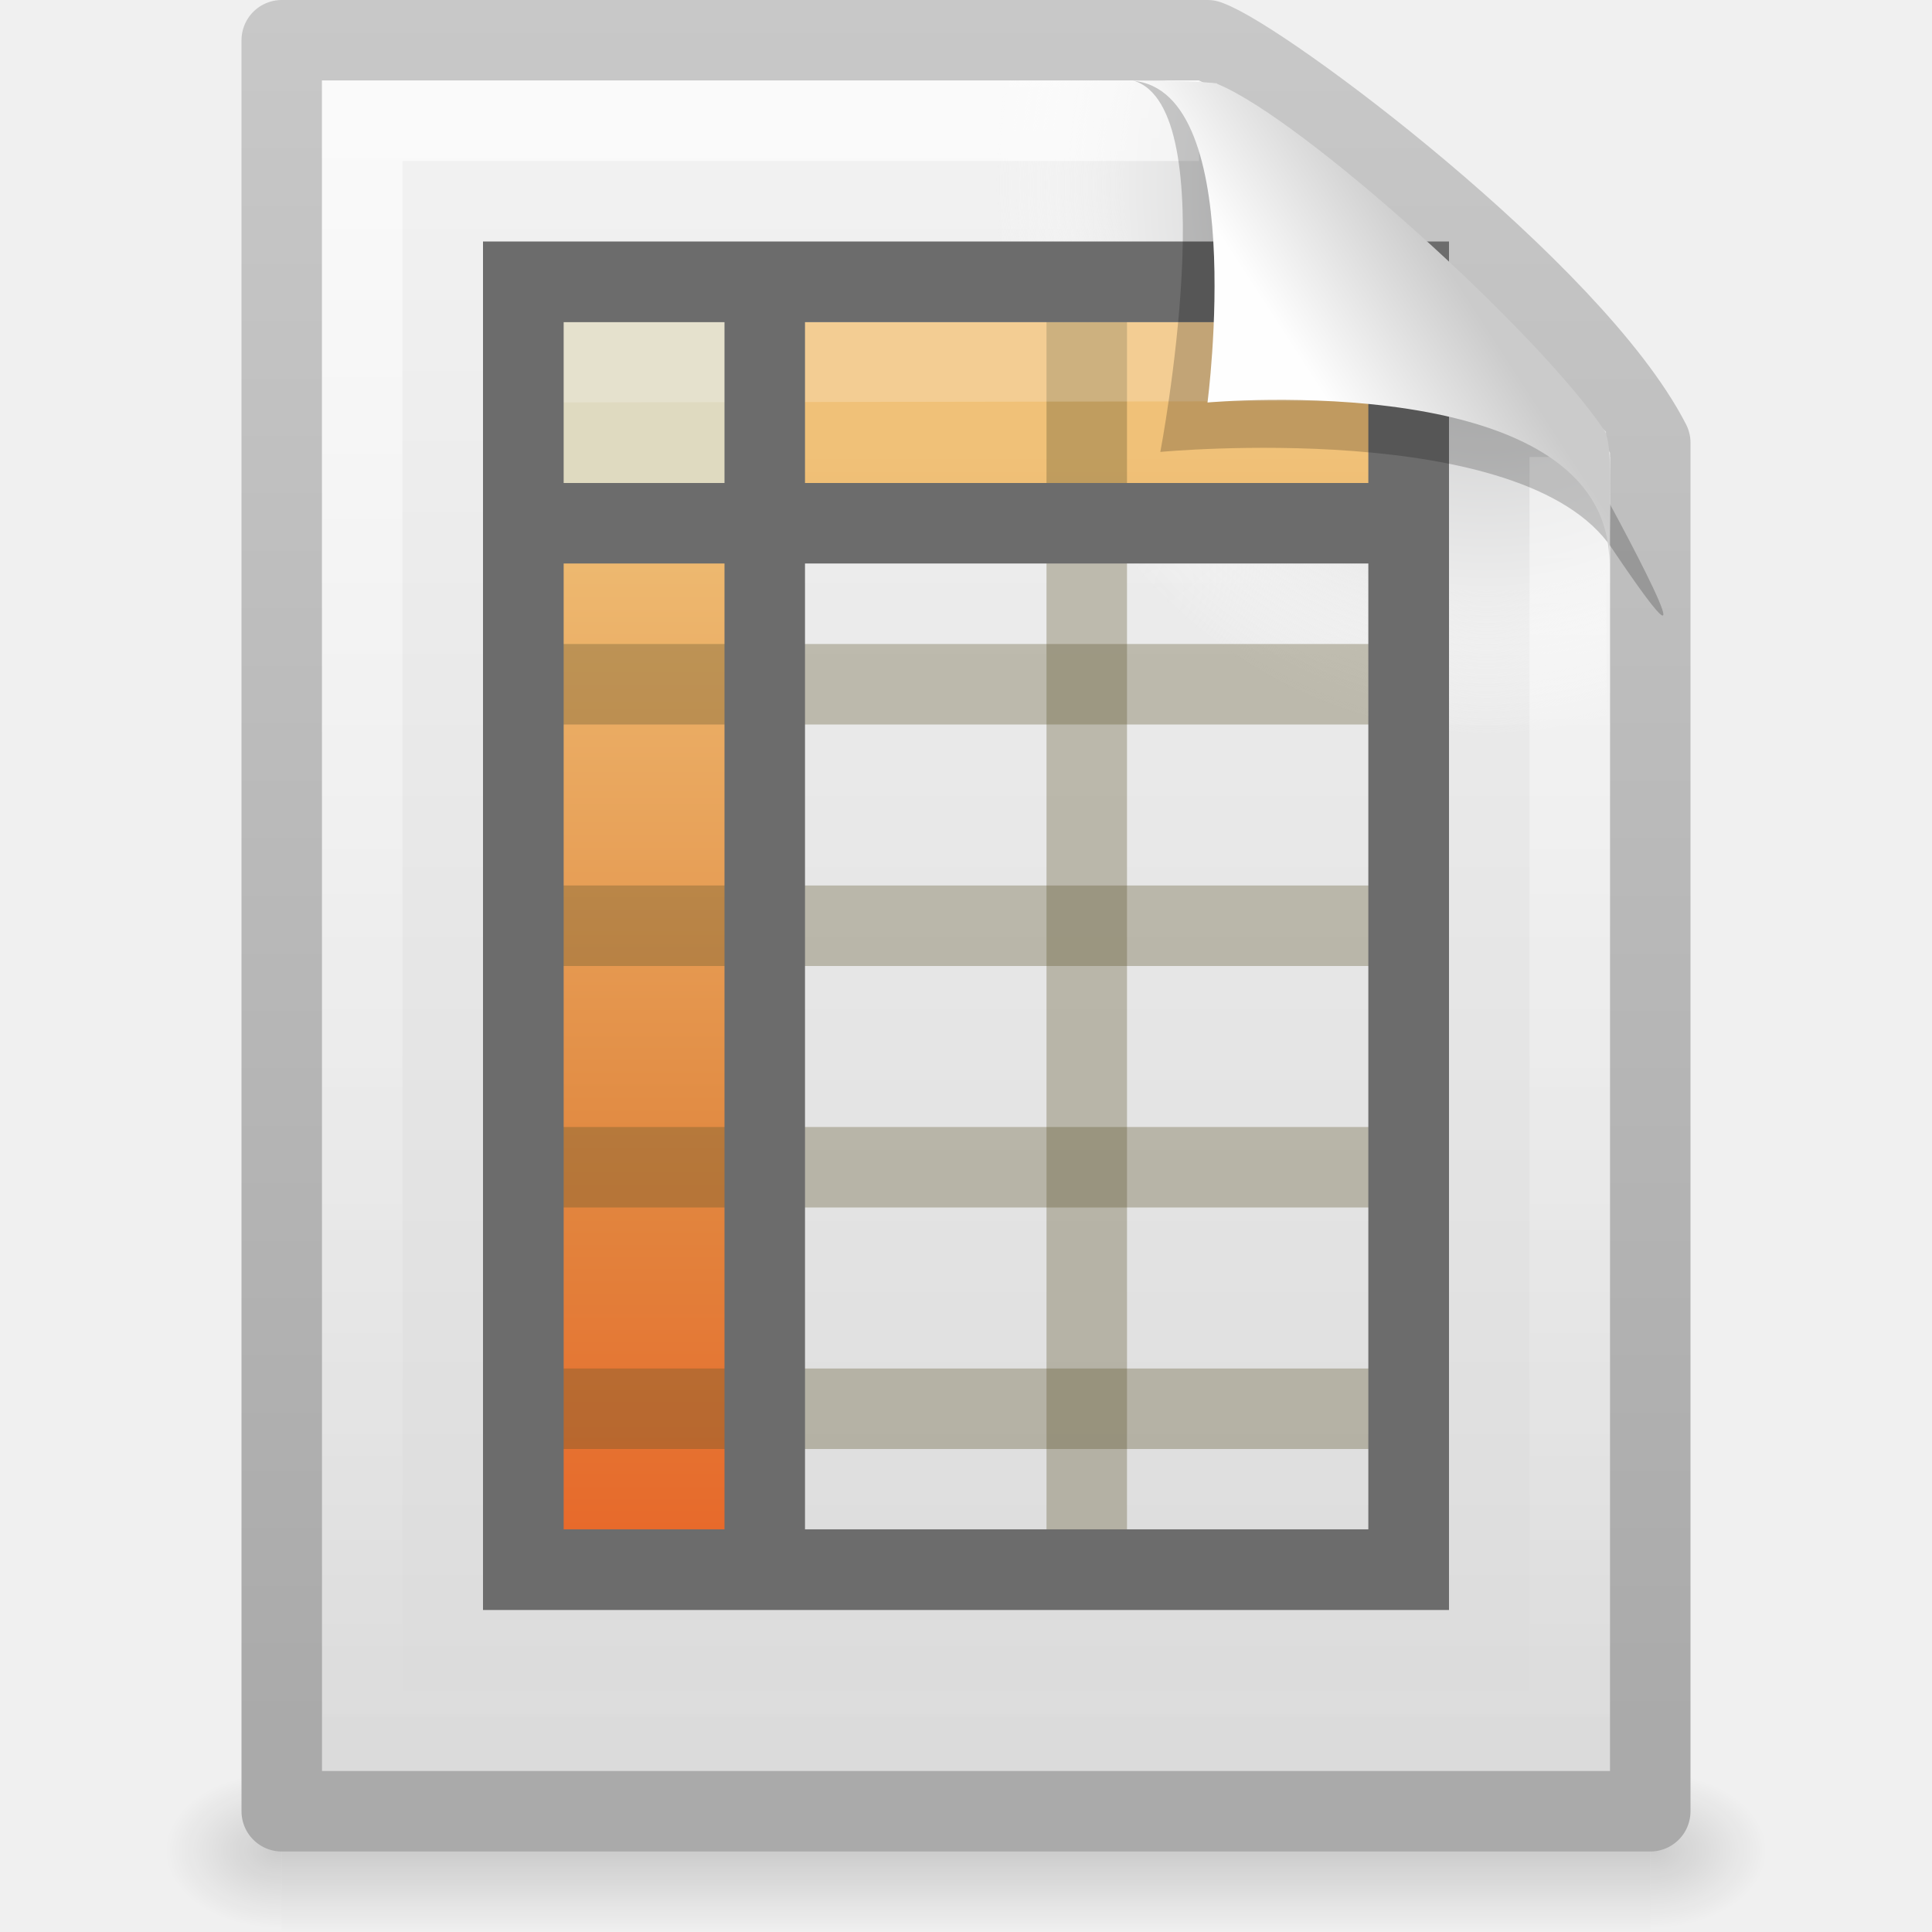
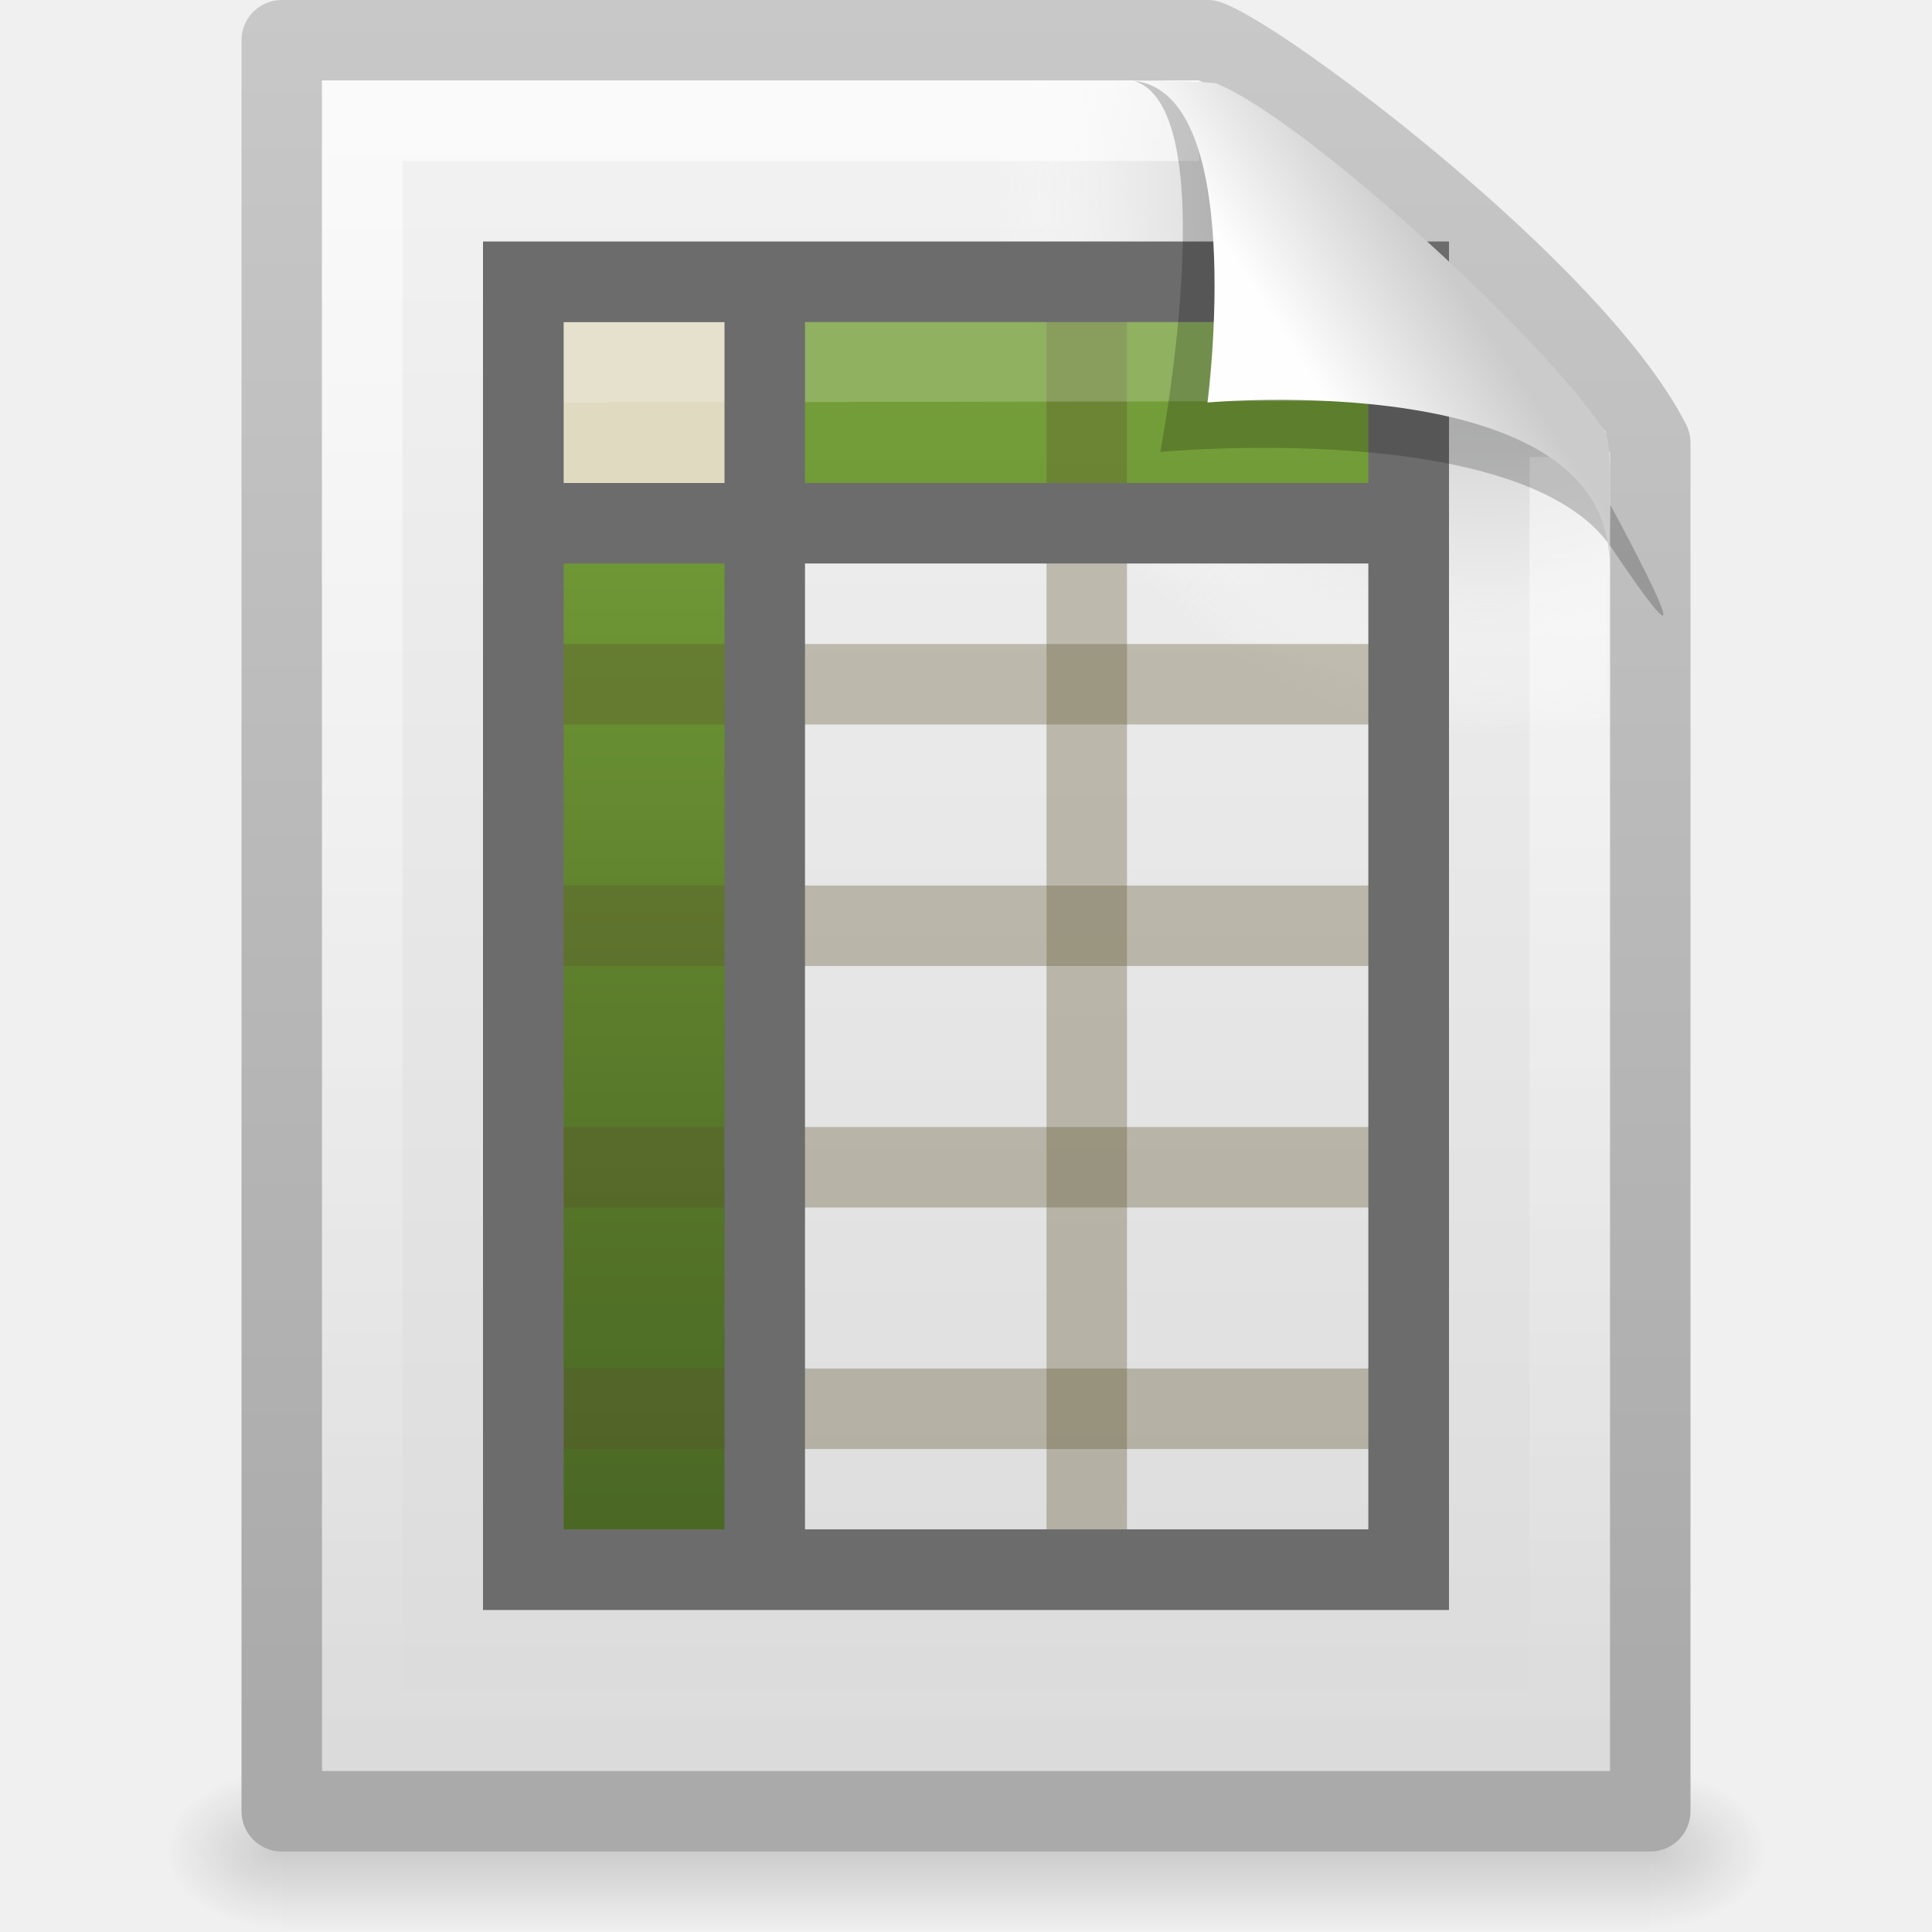
- <svg xmlns="http://www.w3.org/2000/svg" xmlns:xlink="http://www.w3.org/1999/xlink" width="24" height="24" id="svg3866" version="1.1">
+ <svg xmlns="http://www.w3.org/2000/svg" xmlns:xlink="http://www.w3.org/1999/xlink" id="svg3866" height="24" width="24" version="1.1">
  <defs id="defs3868">
-     <linearGradient xlink:href="#linearGradient8589" id="linearGradient2973" gradientUnits="userSpaceOnUse" gradientTransform="matrix(0.4778466,0,0,0.5524833,0.3722548,-8.076128)" x1="32.892" y1="8.059" x2="36.358" y2="5.457" />
-     <linearGradient id="linearGradient8589">
-       <stop id="stop8591" style="stop-color:#fefefe;stop-opacity:1" offset="0" />
-       <stop id="stop8593" style="stop-color:#cbcbcb;stop-opacity:1" offset="1" />
+     <linearGradient id="linearGradient2973" y2="5.457" gradientUnits="userSpaceOnUse" x2="36.358" gradientTransform="matrix(.47785 0 0 .55248 .37225 -8.0761)" y1="8.059" x1="32.892">
+       <stop id="stop8591" style="stop-color:#fefefe" offset="0" />
+       <stop id="stop8593" style="stop-color:#cbcbcb" offset="1" />
    </linearGradient>
-     <linearGradient xlink:href="#linearGradient7012-661-145-733-759-865-745-661-970-94" id="linearGradient3785" gradientUnits="userSpaceOnUse" gradientTransform="matrix(0.5348003,0,0,0.5105348,0.215046,-8.723506)" x1="19.515" y1="12.443" x2="19.515" y2="46.562" />
-     <linearGradient id="linearGradient7012-661-145-733-759-865-745-661-970-94">
-       <stop id="stop3618" style="stop-color:#f0c178;stop-opacity:1" offset="0" />
-       <stop id="stop3270" style="stop-color:#e18941;stop-opacity:1" offset="0.5" />
-       <stop id="stop3620" style="stop-color:#ec4f18;stop-opacity:1" offset="1" />
+     <linearGradient id="linearGradient3785" y2="46.562" gradientUnits="userSpaceOnUse" x2="19.515" gradientTransform="matrix(.5348 0 0 .51053 .21505 -8.7235)" y1="12.443" x1="19.515">
+       <stop id="stop3618" style="stop-color:#739D38" offset="0" />
+       <stop id="stop3270" style="stop-color:#567629" offset=".5" />
+       <stop id="stop3620" style="stop-color:#405C20" offset="1" />
    </linearGradient>
-     <linearGradient xlink:href="#linearGradient3211" id="linearGradient2993" gradientUnits="userSpaceOnUse" gradientTransform="matrix(0.4545444,0,0,0.4651153,1.090934,-7.662771)" x1="24" y1="2" x2="24" y2="46.017" />
-     <linearGradient id="linearGradient3211">
-       <stop id="stop3213" style="stop-color:#ffffff;stop-opacity:1" offset="0" />
-       <stop id="stop3215" style="stop-color:#ffffff;stop-opacity:0" offset="1" />
+     <linearGradient id="linearGradient2993" y2="46.017" gradientUnits="userSpaceOnUse" x2="24" gradientTransform="matrix(.45454 0 0 .46512 1.0909 -7.6628)" y1="2" x1="24">
+       <stop id="stop3213" style="stop-color:#fff" offset="0" />
+       <stop id="stop3215" style="stop-color:#fff;stop-opacity:0" offset="1" />
    </linearGradient>
-     <radialGradient xlink:href="#XMLID_8_" id="radialGradient2996" gradientUnits="userSpaceOnUse" gradientTransform="matrix(0.1702128,0,0,-0.1907226,1.106383,15.7165)" cx="102" cy="112.305" r="139.559" />
-     <radialGradient cx="102" cy="112.305" r="139.559" id="XMLID_8_" gradientUnits="userSpaceOnUse">
-       <stop id="stop41" style="stop-color:#b7b8b9;stop-opacity:1" offset="0" />
-       <stop id="stop47" style="stop-color:#ececec;stop-opacity:1" offset="0.189" />
-       <stop id="stop49" style="stop-color:#fafafa;stop-opacity:0" offset="0.257" />
-       <stop id="stop51" style="stop-color:#ffffff;stop-opacity:0" offset="0.301" />
-       <stop id="stop53" style="stop-color:#fafafa;stop-opacity:0" offset="0.531" />
-       <stop id="stop55" style="stop-color:#ebecec;stop-opacity:0" offset="0.845" />
+     <radialGradient id="radialGradient2996" gradientUnits="userSpaceOnUse" cy="112.3" cx="102" gradientTransform="matrix(.17021 0 0 -.19072 1.1064 15.717)" r="139.56">
+       <stop id="stop41" style="stop-color:#b7b8b9" offset="0" />
+       <stop id="stop47" style="stop-color:#ececec" offset=".189" />
+       <stop id="stop49" style="stop-color:#fafafa;stop-opacity:0" offset=".257" />
+       <stop id="stop51" style="stop-color:#fff;stop-opacity:0" offset=".301" />
+       <stop id="stop53" style="stop-color:#fafafa;stop-opacity:0" offset=".531" />
+       <stop id="stop55" style="stop-color:#ebecec;stop-opacity:0" offset=".845" />
      <stop id="stop57" style="stop-color:#e1e2e3;stop-opacity:0" offset="1" />
    </radialGradient>
-     <linearGradient xlink:href="#linearGradient3600" id="linearGradient2999" gradientUnits="userSpaceOnUse" gradientTransform="matrix(0.4857154,0,0,0.4780255,0.3428305,-8.70595)" x1="25.132" y1="0.985" x2="25.132" y2="47.013" />
-     <linearGradient id="linearGradient3600">
-       <stop id="stop3602" style="stop-color:#f4f4f4;stop-opacity:1" offset="0" />
-       <stop id="stop3604" style="stop-color:#dbdbdb;stop-opacity:1" offset="1" />
+     <linearGradient id="linearGradient2999" y2="47.013" gradientUnits="userSpaceOnUse" x2="25.132" gradientTransform="matrix(.48572 0 0 .47803 .34283 -8.706)" y1=".985" x1="25.132">
+       <stop id="stop3602" style="stop-color:#f4f4f4" offset="0" />
+       <stop id="stop3604" style="stop-color:#dbdbdb" offset="1" />
    </linearGradient>
-     <linearGradient xlink:href="#linearGradient3104" id="linearGradient3001" gradientUnits="userSpaceOnUse" gradientTransform="matrix(0.3922135,0,0,0.4473607,29.19929,-9.2387)" x1="-51.786" y1="50.786" x2="-51.786" y2="2.906" />
-     <linearGradient id="linearGradient3104">
-       <stop id="stop3106" style="stop-color:#aaaaaa;stop-opacity:1" offset="0" />
-       <stop id="stop3108" style="stop-color:#c8c8c8;stop-opacity:1" offset="1" />
+     <linearGradient id="linearGradient3001" y2="2.906" gradientUnits="userSpaceOnUse" x2="-51.786" gradientTransform="matrix(.39221 0 0 .44736 29.199 -9.2387)" y1="50.786" x1="-51.786">
+       <stop id="stop3106" style="stop-color:#aaa" offset="0" />
+       <stop id="stop3108" style="stop-color:#c8c8c8" offset="1" />
    </linearGradient>
-     <radialGradient xlink:href="#linearGradient5060" id="radialGradient3004" gradientUnits="userSpaceOnUse" gradientTransform="matrix(0.01204859,0,0,0.00823529,13.23879,10.98057)" cx="605.714" cy="486.648" fx="605.714" fy="486.648" r="117.143" />
+     <radialGradient id="radialGradient3004" xlink:href="#linearGradient5060" gradientUnits="userSpaceOnUse" cy="486.65" cx="605.71" gradientTransform="matrix(.012049 0 0 .0082353 13.239 10.981)" r="117.14" />
    <linearGradient id="linearGradient5060">
-       <stop id="stop5062" style="stop-color:#000000;stop-opacity:1" offset="0" />
-       <stop id="stop5064" style="stop-color:#000000;stop-opacity:0" offset="1" />
+       <stop id="stop5062" offset="0" />
+       <stop id="stop5064" style="stop-opacity:0" offset="1" />
    </linearGradient>
-     <radialGradient xlink:href="#linearGradient5060" id="radialGradient3007" gradientUnits="userSpaceOnUse" gradientTransform="matrix(-0.01204859,0,0,0.00823529,10.76121,10.98057)" cx="605.714" cy="486.648" fx="605.714" fy="486.648" r="117.143" />
-     <linearGradient id="linearGradient5048">
-       <stop id="stop5050" style="stop-color:#000000;stop-opacity:0" offset="0" />
-       <stop id="stop5056" style="stop-color:#000000;stop-opacity:1" offset="0.5" />
-       <stop id="stop5052" style="stop-color:#000000;stop-opacity:0" offset="1" />
+     <radialGradient id="radialGradient3007" xlink:href="#linearGradient5060" gradientUnits="userSpaceOnUse" cy="486.65" cx="605.71" gradientTransform="matrix(-.012049 0 0 .0082353 10.761 10.981)" r="117.14" />
+     <linearGradient id="linearGradient3864" y2="609.51" gradientUnits="userSpaceOnUse" y1="366.65" gradientTransform="matrix(.035207 0 0 .0082353 -.72485 10.981)" x2="302.86" x1="302.86">
+       <stop id="stop5050" style="stop-opacity:0" offset="0" />
+       <stop id="stop5056" offset=".5" />
+       <stop id="stop5052" style="stop-opacity:0" offset="1" />
    </linearGradient>
-     <linearGradient y2="609.505" x2="302.857" y1="366.648" x1="302.857" gradientTransform="matrix(0.0352071,0,0,0.00823529,-0.724852,10.98055)" gradientUnits="userSpaceOnUse" id="linearGradient3864" xlink:href="#linearGradient5048" />
  </defs>
  <g id="layer1" transform="translate(0,8)">
-     <rect style="opacity:0.15;fill:url(#linearGradient3864);fill-opacity:1;fill-rule:nonzero;stroke:none;stroke-width:1;marker:none;visibility:visible;display:inline;overflow:visible" id="rect2879" y="14" x="3.5" height="2" width="17" />
-     <path style="opacity:0.15;fill:url(#radialGradient3007);fill-opacity:1;fill-rule:nonzero;stroke:none;stroke-width:1;marker:none;visibility:visible;display:inline;overflow:visible" id="path2881" d="m 3.5,14 c 0,0 0,2 0,2 C 2.88,16.004 2,15.552 2,15 2,14.448 2.692,14 3.5,14 z" />
-     <path style="opacity:0.15;fill:url(#radialGradient3004);fill-opacity:1;fill-rule:nonzero;stroke:none;stroke-width:1;marker:none;visibility:visible;display:inline;overflow:visible" id="path2883" d="m 20.5,14 c 0,0 0,2 0,2 0.62,0.004 1.5,-0.448 1.5,-1 0,-0.552 -0.692,-1 -1.5,-1 z" />
-     <path style="fill:url(#linearGradient2999);fill-opacity:1;stroke:url(#linearGradient3001);stroke-width:1;stroke-linecap:butt;stroke-linejoin:round;stroke-miterlimit:4;stroke-opacity:1;stroke-dasharray:none;stroke-dashoffset:0;display:inline" id="path4160" d="m 3.5,-7.5 c 3.896,0 7.604,0 11.5,0 0.683,0.237 4.541,3.128 5.5,5 0,5.729 3.9e-5,11.271 3.9e-5,17 -5.667,0 -11.333,0 -17,0 0,-7.333 0,-14.667 0,-22 z" />
-     <path style="fill:url(#radialGradient2996);fill-opacity:1" id="path4191" d="M 4.17,14 C 4.076,14 4,13.914 4,13.809 L 4,-6.789 c 0,-0.105 0.076,-0.191 0.17,-0.191 3.521,0.053 7.424,-0.079 10.941,0.013 L 19.95,-2.639 20,13.809 C 20,13.914 19.924,14 19.83,14 L 4.17,14 z" />
-     <path style="opacity:0.6;fill:none;stroke:url(#linearGradient2993);stroke-width:1;stroke-linecap:butt;stroke-linejoin:miter;stroke-miterlimit:4;stroke-opacity:1;stroke-dasharray:none;stroke-dashoffset:0;display:inline" id="path2435" d="m 19.5,-2.323 c 0,5.208 0,10.615 0,15.823 -5,0 -10,0 -15,0 0,-6.667 0,-13.333 0,-20 3.437,0 6.956,0 10.394,0" />
-     <path style="fill:url(#linearGradient3785);fill-opacity:1;stroke:none;display:inline" d="m 9,-4 0,1.75 -2.438,0 0,13.688 3.094,0 0,-13.438 8.344,0 0,-2 -9,0 z" id="path6928" />
-     <path style="fill:none;stroke:#5d542c;stroke-width:1;stroke-linecap:butt;stroke-linejoin:miter;stroke-miterlimit:4;stroke-opacity:0.325;stroke-dasharray:none;display:inline" id="path3595" d="m 13.5,-4.431 0,15.931" />
-     <path style="fill:none;stroke:#6c6c6c;stroke-width:1;stroke-linecap:butt;stroke-linejoin:miter;stroke-miterlimit:4;stroke-opacity:1;stroke-dasharray:none;display:inline" id="path3605" d="m 17.5,-1.5 -11.001,0" />
-     <rect style="fill:#dfdac0;fill-opacity:1;stroke:none;display:inline" id="rect3775" y="-4.075" x="6" height="2.075" width="3.079" />
-     <path style="fill:none;stroke:#5d542c;stroke-width:1;stroke-linecap:butt;stroke-linejoin:miter;stroke-miterlimit:4;stroke-opacity:0.325;stroke-dasharray:none;display:inline" id="path3607" d="m 17.5,0.5 -11,0" />
-     <path style="fill:none;stroke:#5d542c;stroke-width:1;stroke-linecap:butt;stroke-linejoin:miter;stroke-miterlimit:4;stroke-opacity:0.325;stroke-dasharray:none;display:inline" id="path3597" d="m 17.5,3.5 -11,0" />
-     <path style="fill:none;stroke:#5d542c;stroke-width:1;stroke-linecap:butt;stroke-linejoin:miter;stroke-miterlimit:4;stroke-opacity:0.325;stroke-dasharray:none;display:inline" id="path3609" d="m 17.5,6.5 -11,0" />
-     <path style="fill:none;stroke:#5d542c;stroke-width:1;stroke-linecap:butt;stroke-linejoin:miter;stroke-miterlimit:4;stroke-opacity:0.325;stroke-dasharray:none;display:inline" id="path3611" d="m 17.5,9.5 -11,0" />
-     <path style="opacity:0.2;fill:#ffffff;fill-rule:evenodd;stroke:#ffffff;stroke-width:1;stroke-linecap:square;stroke-linejoin:round;stroke-miterlimit:4;stroke-opacity:1;stroke-dasharray:none;display:inline" id="path4743" d="m 6.5,-3.5 11,-0.019" />
-     <path style="fill:none;stroke:#6c6c6c;stroke-width:1;stroke-linecap:butt;stroke-linejoin:miter;stroke-miterlimit:4;stroke-opacity:1;stroke-dasharray:none;display:inline" id="path3593" d="M 9.5,-4.431 9.5,11.5" />
-     <rect style="fill:none;stroke:#6c6c6c;stroke-width:1.002;stroke-linecap:square;stroke-linejoin:miter;stroke-miterlimit:4;stroke-opacity:1;stroke-dasharray:none;stroke-dashoffset:0;display:inline" id="rect3580" y="-4.499" x="6.501" height="15.998" width="10.998" />
-     <path style="opacity:0.2;fill:#000000;fill-opacity:1;fill-rule:evenodd;stroke:none;display:inline" id="path3370" d="m 14.075,-7 c 1.156,0.329 0.339,4.614 0.339,4.614 0,0 4.515,-0.428 5.608,1.195 1.489,2.212 -0.068,-0.635 -0.173,-0.822 -0.756,-1.34 -3.866,-4.547 -5.045,-4.941 -0.088,-0.029 -0.284,-0.046 -0.728,-0.046 z" />
-     <path style="fill:url(#linearGradient2973);fill-opacity:1;fill-rule:evenodd;stroke:none;display:inline" id="path4474" d="m 14,-7 c 1.526,0 1,4 1,4 0,0 4.992,-0.453 4.992,2 0,-0.598 0.056,-1.478 -0.064,-1.656 -0.839,-1.243 -3.744,-3.862 -4.798,-4.298 -0.086,-0.036 -0.686,-0.046 -1.13,-0.046 z" />
+     <rect id="rect2879" style="opacity:.15;fill:url(#linearGradient3864)" height="2" width="17" y="14" x="3.5" />
+     <path id="path2881" style="opacity:.15;fill:url(#radialGradient3007)" d="m3.5 14v2c-0.621 0.004-1.5-0.448-1.5-1s0.692-1 1.5-1z" />
+     <path id="path2883" style="opacity:.15;fill:url(#radialGradient3004)" d="m20.5 14v2c0.62 0.004 1.5-0.448 1.5-1 0-0.552-0.692-1-1.5-1z" />
+     <path id="path4160" style="stroke-linejoin:round;stroke:url(#linearGradient3001);stroke-width:1;fill:url(#linearGradient2999)" d="m3.5-7.5h11.5c0.683 0.237 4.541 3.128 5.5 5 0 5.729 0 11.271 0 17h-17v-22z" />
+     <path id="path4191" style="fill:url(#radialGradient2996)" d="m4.17 14c-0.094 0-0.17-0.086-0.17-0.191v-20.598c0-0.105 0.076-0.191 0.17-0.191 3.522 0.053 7.424-0.079 10.941 0.013l4.839 4.327 0.05 16.448c0 0.105-0.076 0.191-0.17 0.191h-15.66z" />
+     <path id="path2435" style="opacity:.6;stroke:url(#linearGradient2993);fill:none" d="m19.5-2.323v15.823h-15v-20h10.394" />
+     <path id="path6928" style="fill:url(#linearGradient3785)" d="m9-4v1.75h-2.438v13.688h3.094v-13.438h8.344v-2h-9z" />
+     <path id="path3595" style="stroke-opacity:.325;stroke:#5d542c;fill:none" d="m13.5-4.431v15.931" />
+     <path id="path3605" style="stroke:#6c6c6c;fill:none" d="m17.5-1.5h-11.001" />
+     <rect id="rect3775" style="fill:#dfdac0" height="2.075" width="3.079" y="-4.075" x="6" />
+     <path id="path3607" style="stroke-opacity:.325;stroke:#5d542c;fill:none" d="m17.5 0.5h-11" />
+     <path id="path3597" style="stroke-opacity:.325;stroke:#5d542c;fill:none" d="m17.5 3.5h-11" />
+     <path id="path3609" style="stroke-opacity:.325;stroke:#5d542c;fill:none" d="m17.5 6.5h-11" />
+     <path id="path3611" style="stroke-opacity:.325;stroke:#5d542c;fill:none" d="m17.5 9.5h-11" />
+     <path id="path4743" style="opacity:.2;stroke-linejoin:round;fill-rule:evenodd;stroke:#fff;stroke-linecap:square;fill:#fff" d="m6.5-3.5 11-0.019" />
+     <path id="path3593" style="stroke:#6c6c6c;fill:none" d="m9.5-4.431v15.931" />
+     <rect id="rect3580" style="stroke:#6c6c6c;stroke-linecap:square;stroke-width:1.002;fill:none" height="15.998" width="10.998" y="-4.499" x="6.501" />
+     <path id="path3370" style="opacity:.2;fill-rule:evenodd" d="m14.075-7c1.156 0.329 0.339 4.614 0.339 4.614s4.515-0.428 5.608 1.195c1.489 2.212-0.068-0.635-0.173-0.822-0.756-1.34-3.866-4.547-5.045-4.941-0.088-0.029-0.284-0.046-0.728-0.046z" />
+     <path id="path4474" style="fill:url(#linearGradient2973);fill-rule:evenodd" d="m14-7c1.526 0 1 4 1 4s4.992-0.453 4.992 2c0-0.598 0.056-1.478-0.064-1.656-0.839-1.243-3.744-3.862-4.798-4.298-0.086-0.036-0.686-0.046-1.13-0.046z" />
  </g>
</svg>
